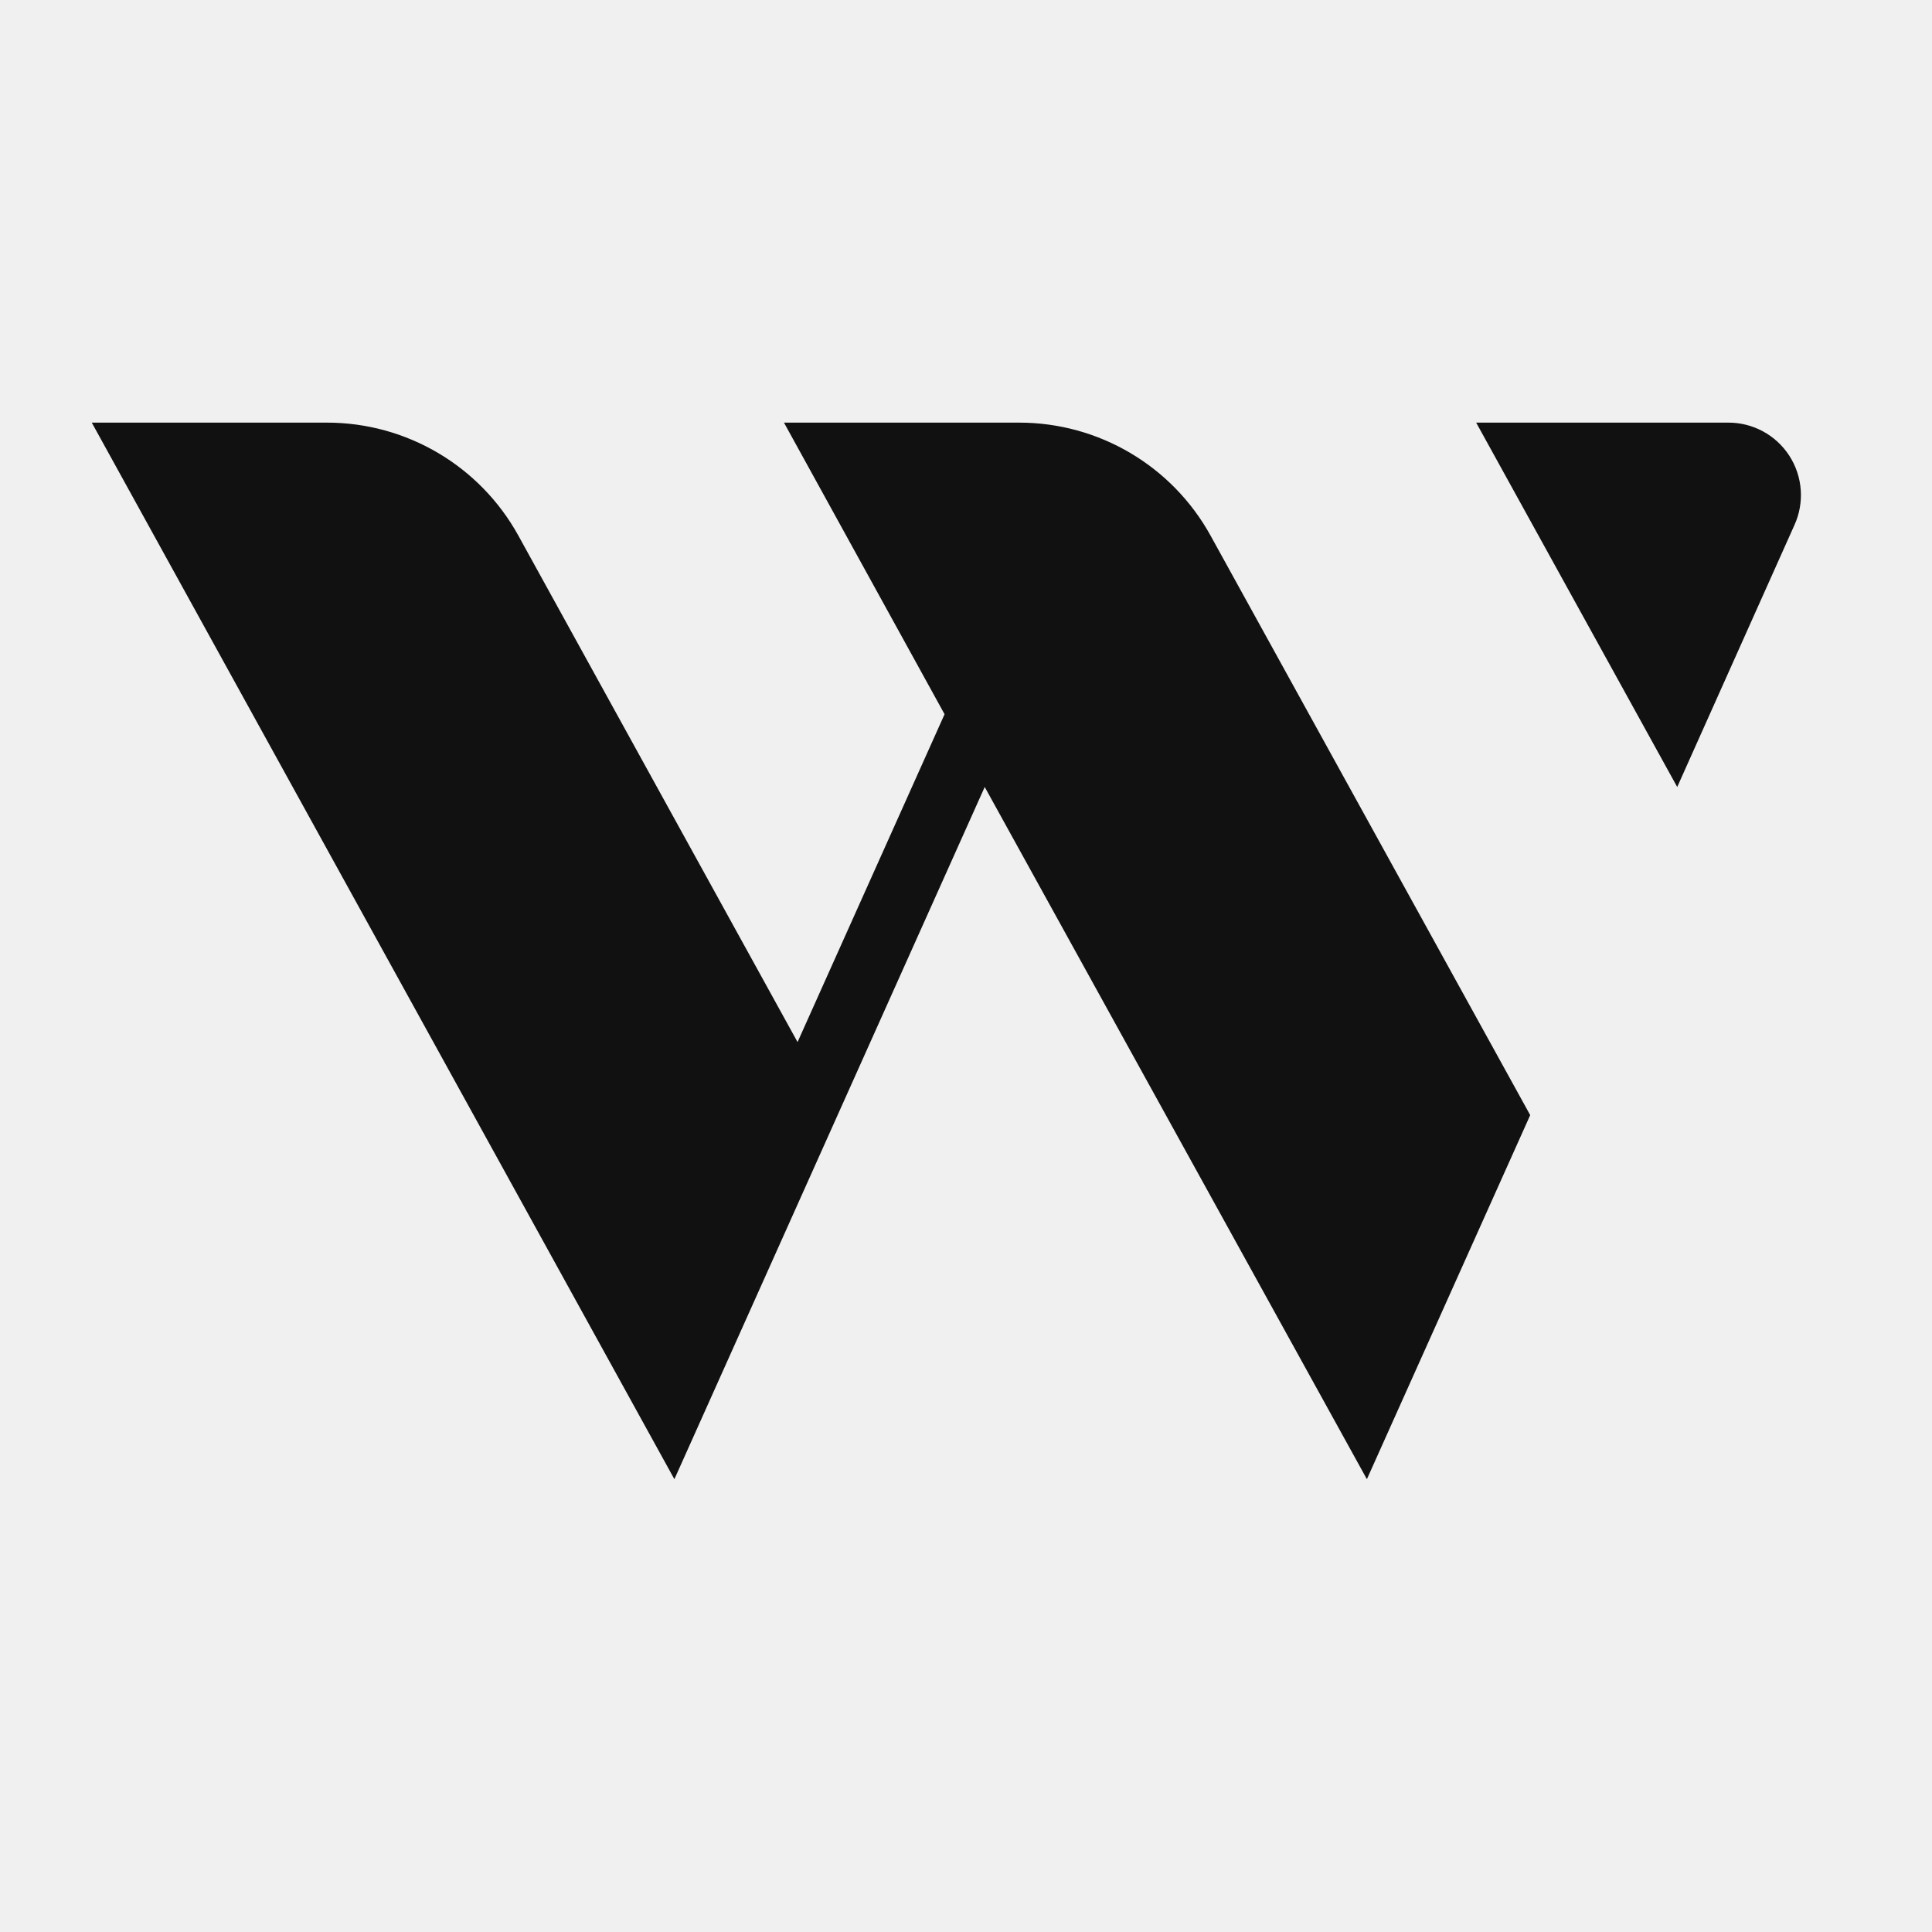
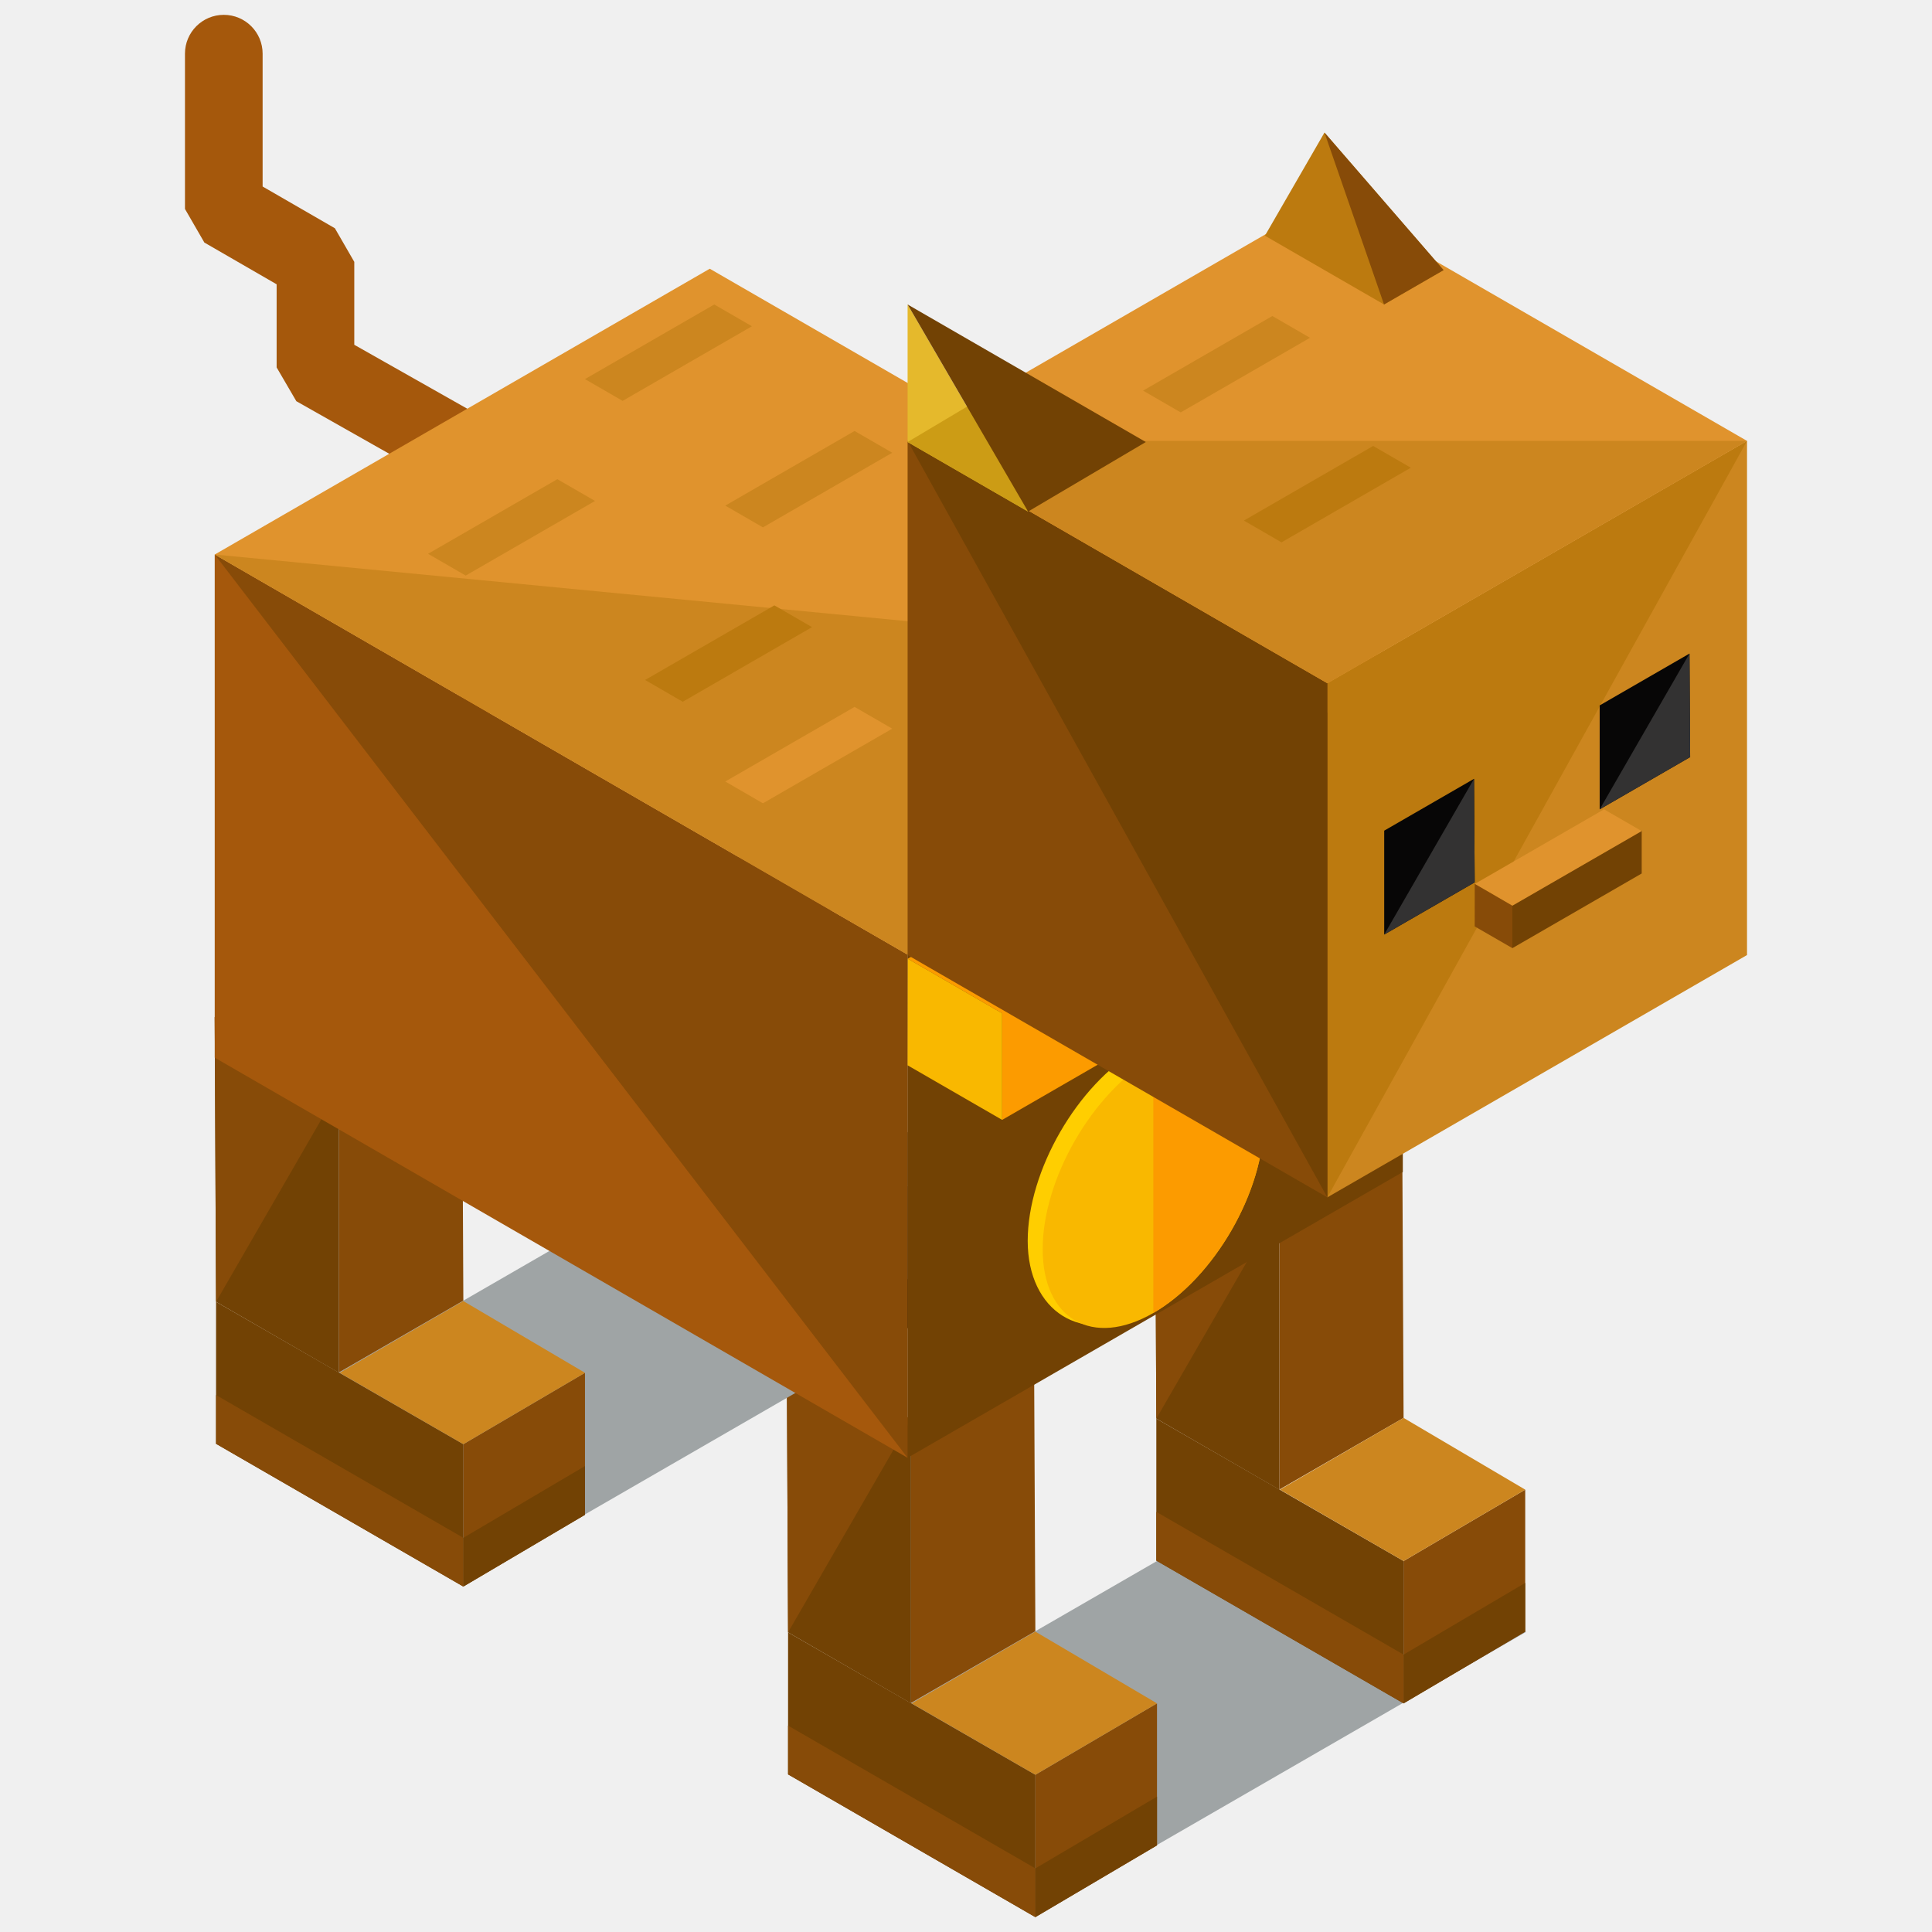
- <svg xmlns="http://www.w3.org/2000/svg" width="64" height="64" viewBox="0 0 64 64">
-   <style>
-     #favicon {
-       fill: #111;
-       @media (prefers-color-scheme: dark) {
-         fill: #fff;
-       }
-     }
-   </style>
-   <path id="favicon" d="M3.03 14h7.8a7.24 7.24 0 0 1 6.34 3.74l9.25 16.78 4.87-10.86L25.97 14h7.79a7.24 7.24 0 0 1 6.34 3.74l10.59 19.2L45.28 49 32.62 26.07 22.34 49 3.04 14Zm56.41 3.4a2.4 2.4 0 0 0-2.2-3.4H48.9l6.66 12.07 3.88-8.67Z" />
+ <svg xmlns="http://www.w3.org/2000/svg" width="130" height="130" xml:space="preserve">
+   <path fill="#A5580C" d="M33.154 48.015a2.611 2.611 0 0 1-2.612-2.612V32.995L19.94 26.996l-1.326-2.273V19.13l-4.862-2.809-1.306-2.261V3.611a2.612 2.612 0 0 1 5.225 0v8.939l4.862 2.808 1.306 2.262v5.58l10.602 5.999 1.325 2.273v13.93a2.612 2.612 0 0 1-2.612 2.613z" />
+   <path fill="#874B08" d="m94.354 76.347.09 19.06-8.364 4.827V81.125z" />
+   <path fill="#724204" d="m77.806 95.457 8.274 4.777V81.125l-8.364-4.83z" />
+   <path fill="#874B08" d="m86.08 81.125-8.364-4.83.09 19.162" />
+   <path fill="#9FA4A5" d="m53.027 119.369 33.099-19.11 16.55 9.554-33.1 19.109z" />
+   <path fill="#724204" d="M77.806 95.457v9.554l16.638 9.606v-9.58z" />
+   <path fill="#874B08" d="M102.629 100.234v9.555l-8.185 4.828v-9.58z" />
+   <path fill="#CC861F" d="m94.444 95.407 8.185 4.827-8.185 4.803-8.319-4.803z" />
+   <path fill="#874B08" d="m69.578 90.704.089 19.059-8.366 4.827V95.481z" />
+   <path fill="#724204" d="m53.027 109.839 8.274 4.777v-19.11l-8.363-4.828z" />
+   <path fill="#874B08" d="m61.301 95.506-8.363-4.828.089 19.161" />
+   <g>
+     <path fill="#724204" d="M53.027 109.839v9.555L69.667 129v-9.58z" />
+     <path fill="#874B08" d="M77.852 114.616v9.555L69.667 129v-9.58zM77.806 105.011l16.638 9.606v-3.281l-16.638-9.607z" />
+     <path fill="#724204" d="m94.444 114.617 8.185-4.828v-3.281l-8.185 4.828z" />
+     <path fill="#874B08" d="M53.027 119.394 69.667 129v-3.28l-16.64-9.607z" />
+     <path fill="#724204" d="m69.667 129 8.185-4.829v-3.28l-8.185 4.829z" />
+     <path fill="#CC861F" d="m69.667 109.789 8.185 4.827-8.185 4.804-8.321-4.804z" />
+   </g>
+   <g>
+     <path fill="#333232" d="m55.864 54.104.089 19.06-8.364 4.827V58.882z" />
+     <path fill="#070606" d="m39.315 73.214 8.274 4.777V58.882l-8.363-4.83z" />
+     <path fill="#333232" d="m47.589 58.882-8.363-4.83.089 19.162" />
+     <g>
+       <path fill="#9FA4A5" d="m14.537 97.125 33.098-19.109 16.551 9.554-33.101 19.109z" />
+       <path fill="#070606" d="M39.315 73.214v9.554l16.638 9.606v-9.581z" />
+       <path fill="#474747" d="M64.139 77.991v9.555l-8.186 4.828v-9.581z" />
+       <path fill="#666564" d="m55.953 73.164 8.186 4.827-8.186 4.802-8.319-4.802z" />
+     </g>
+     <g>
+       <path fill="#874B08" d="m31.087 68.461.09 19.059-8.366 4.827V73.238z" />
+       <path fill="#724204" d="m14.537 87.596 8.274 4.777v-19.11l-8.363-4.828z" />
+       <path fill="#874B08" d="m22.811 73.263-8.363-4.828.089 19.161" />
+       <g>
+         <path fill="#724204" d="M14.537 87.596v9.554l16.64 9.607v-9.581z" />
+         <path fill="#874B08" d="M39.362 92.373v9.555l-8.185 4.829v-9.581z" />
+         <path fill="#474747" d="m39.315 82.768 16.638 9.606v-3.281l-16.638-9.607z" />
+         <path fill="#070606" d="m55.953 92.374 8.186-4.828v-3.282l-8.186 4.829z" />
+         <path fill="#874B08" d="m14.537 97.15 16.64 9.607v-3.28l-16.64-9.607z" />
+         <path fill="#724204" d="m31.177 106.757 8.185-4.829v-3.281l-8.185 4.83z" />
+         <path fill="#CC861F" d="m31.177 87.546 8.185 4.827-8.185 4.803-8.322-4.803z" />
+       </g>
+     </g>
+   </g>
+   <g>
+     <path fill="#A5580C" d="m14.448 37.313 46.621 26.922v33.856L14.448 71.167z" />
+     <path fill="#874B08" d="m14.448 37.313 46.621 26.922v33.856" />
+     <path fill="#724204" d="M61.069 64.235v33.856l33.323-19.23V45.006z" />
+     <path fill="#E0932D" d="m61.069 64.235 33.323-19.229-46.634-26.924-33.31 19.231z" />
+     <path fill="#CC861F" d="m14.448 37.313 46.621 26.922 33.323-19.229" />
+   </g>
+   <g>
+     <path fill="#FFCE00" d="M76.915 88.255c-4.095 2.361-7.763-.027-7.763-4.755s3.35-10.531 7.445-12.895c4.092-2.362 8.081-.334 8.081 4.392 0 4.729-3.672 10.895-7.763 13.258z" />
+     <path fill="#F9B800" d="M77.606 71.157c-4.095 2.362-7.446 8.166-7.446 12.893 0 4.729 3.351 6.66 7.446 4.298 4.091-2.363 7.442-8.166 7.442-12.894 0-4.727-3.351-6.661-7.442-4.297z" />
+     <path fill="#FC9B00" d="M77.606 88.348c4.091-2.363 7.442-8.166 7.442-12.894 0-4.727-3.351-6.661-7.442-4.297" />
+   </g>
+   <g>
+     <path fill="#FC9B00" d="M89.273 55.494v7.251l-21.84 12.61v-7.254z" />
+     <path fill="#FC9B00" d="m82.913 51.909 6.36 3.675-21.837 12.603-6.356-3.678z" />
+     <path fill="#F9B800" d="m61.08 64.509 6.353 3.675v7.171l-6.364-3.674" />
+   </g>
+   <g>
+     <path fill="#CC861F" d="m89.314 45.973 28.239-16.306v34.596L89.314 80.567z" />
+     <path fill="#BC7A0F" d="M89.314 80.567V45.973l28.239-16.306" />
+     <path fill="#874B08" d="m61.071 29.667 28.243 16.306v34.594L61.071 64.263z" />
+     <path fill="#724204" d="m61.071 29.667 28.243 16.306v34.594" />
+     <path fill="#E0932D" d="m61.071 29.667 28.243-16.304 28.239 16.304-28.239 16.306z" />
+     <path fill="#CC861F" d="M117.553 29.667 89.314 45.973 61.071 29.667" />
+     <g fill="#070606">
+       <path d="M93.14 55.893v6.992l6.089-3.513-.044-6.968zM107.639 47.465v6.993l6.087-3.514-.043-6.967z" />
+     </g>
+     <g fill="#333232">
+       <path d="m93.14 62.885 6.089-3.513-.044-6.968M107.639 54.458l6.087-3.514-.043-6.967" />
+     </g>
+   </g>
+   <g>
+     <path fill="#E5B92C" d="M61.071 29.743v-9.255l8.105 13.934z" />
+     <path fill="#CC9C15" d="m61.071 29.743 4.053-2.415 4.052 7.094z" />
+     <path fill="#724204" d="M61.071 20.488 77.1 29.743l-7.924 4.679" />
+     <path fill="#BC7A0F" d="m89.121 8.92 8.015 9.255-4.007 2.313-8.015-4.627z" />
+     <path fill="#874B08" d="m89.121 8.92 8.015 9.255-4.007 2.313" />
+   </g>
+   <g>
+     <path fill="#724204" d="M110.466 55.886v2.889l-8.702 5.024v-2.89z" />
+     <path fill="#E0932D" d="m107.932 54.458 2.534 1.464-8.701 5.021-2.533-1.465z" />
+     <path fill="#874B08" d="m99.232 59.478 2.532 1.464v2.857l-2.535-1.464" />
+   </g>
+   <path fill="#BC7A0F" d="m52.106 40.734 2.535 1.464-8.701 5.022-2.533-1.466zM92.396 30.007l2.535 1.465-8.701 5.021-2.533-1.465z" />
+   <path fill="#CC861F" d="m57.502 29 2.535 1.464-8.701 5.022-2.533-1.465zM37.502 32.243l2.535 1.465-8.701 5.021-2.533-1.465z" />
+   <path fill="#E0932D" d="m57.502 47.566 2.535 1.464-8.701 5.022-2.533-1.466z" />
+   <path fill="#CC861F" d="m85.614 21.264 2.534 1.465-8.7 5.021-2.533-1.465zM48.061 20.488l2.534 1.465-8.7 5.021-2.533-1.465z" />
</svg>
